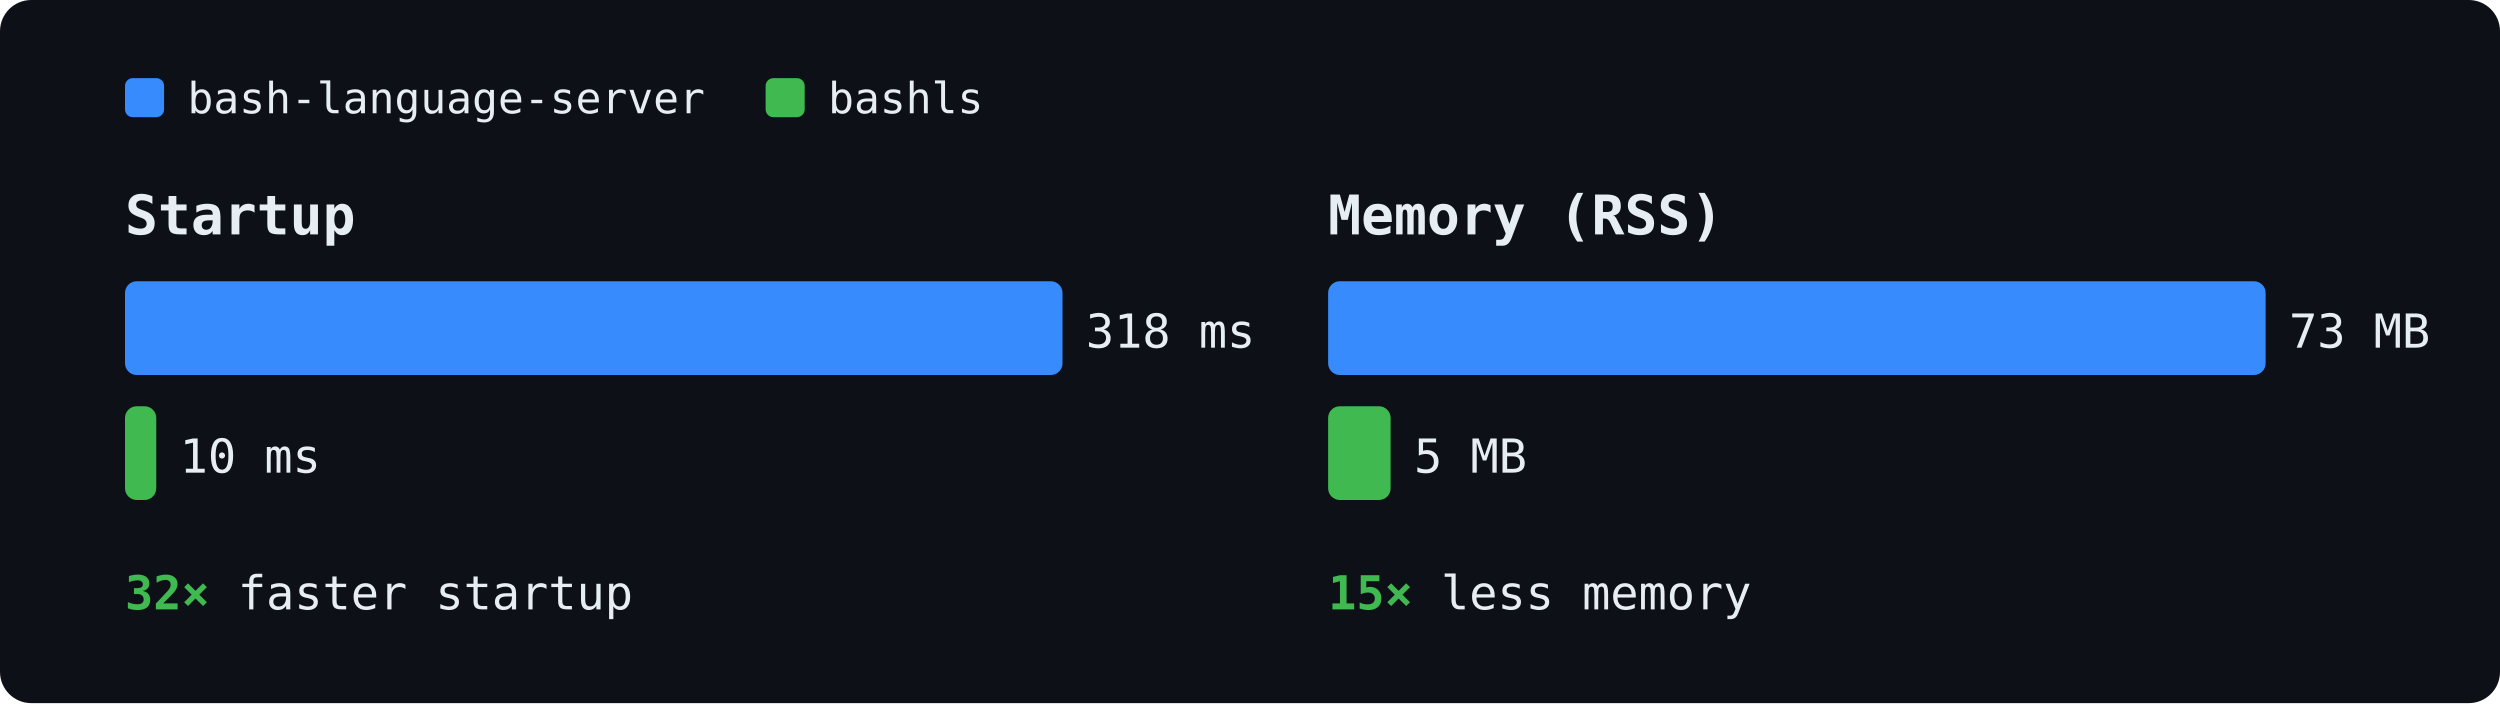
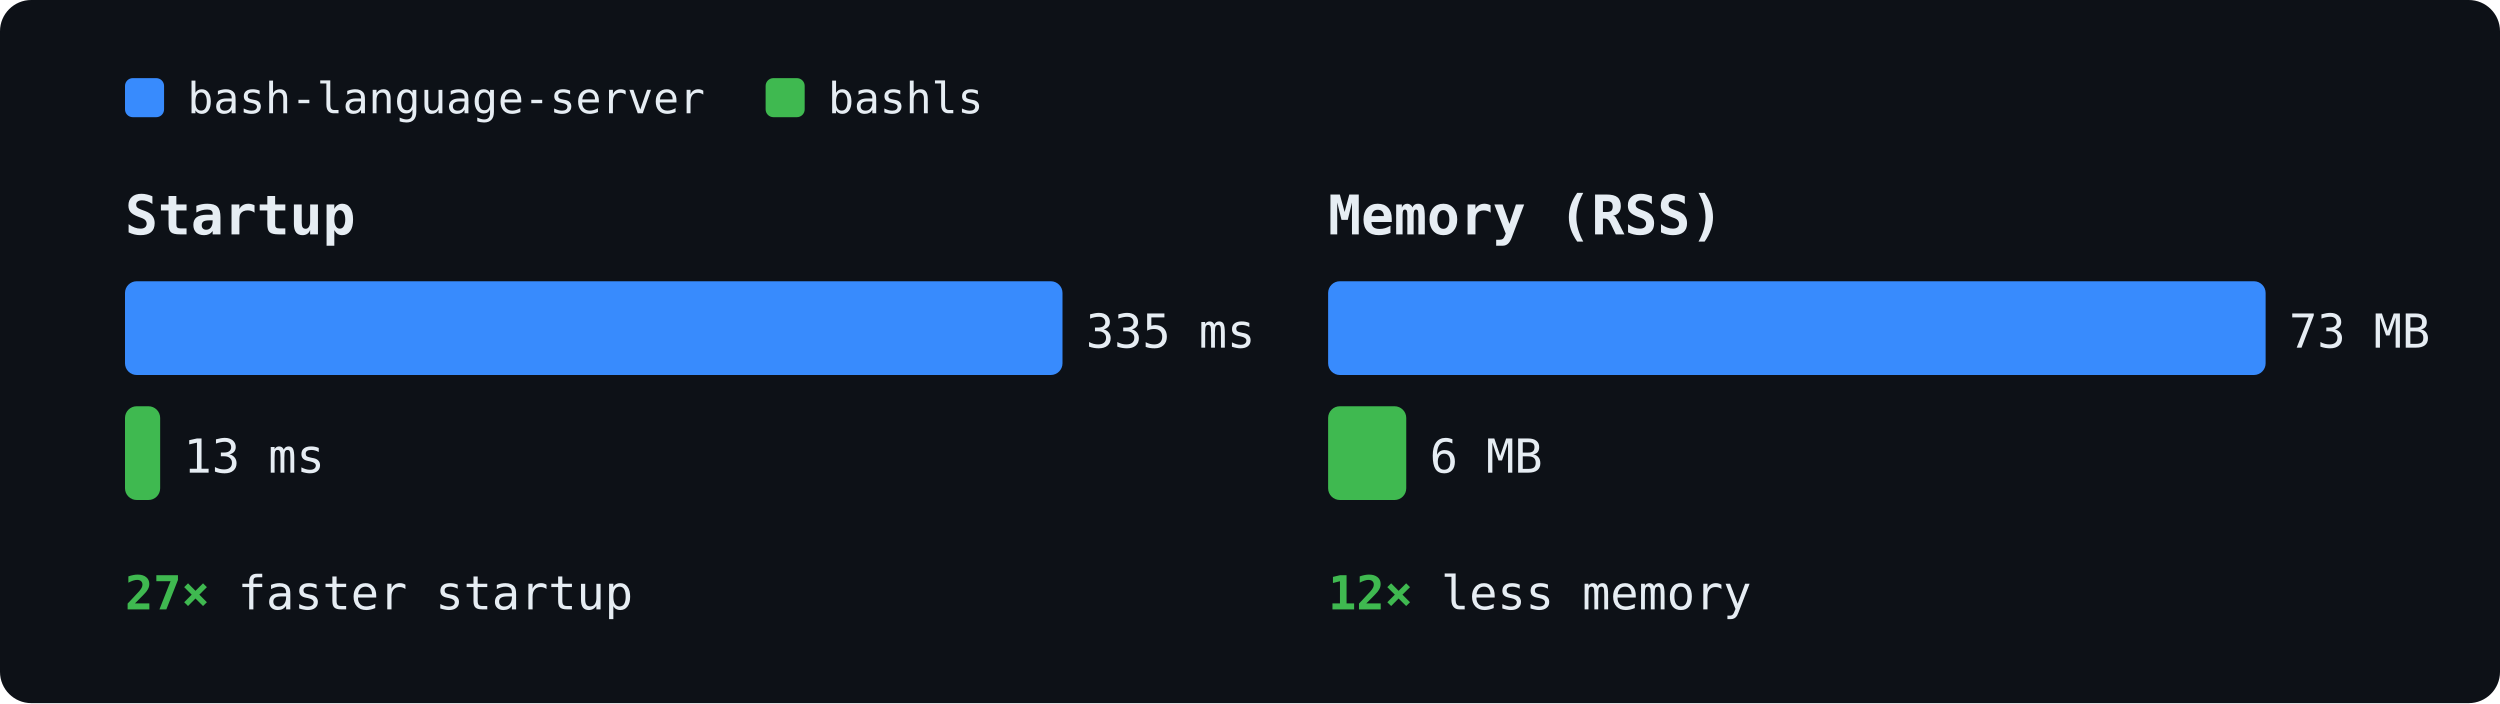
<svg xmlns="http://www.w3.org/2000/svg" width="640" height="180" font-family="ui-monospace,SFMono-Regular,Menlo,Monaco,Consolas,monospace" font-size="13">
  <rect width="640" height="180" fill="#0d1117" rx="8" />
  <rect x="32" y="20" width="10" height="10" fill="#388bfd" rx="2" />
  <text x="48" y="29" fill="#e6edf3" font-size="11">bash-language-server</text>
  <rect x="196" y="20" width="10" height="10" fill="#3fb950" rx="2" />
  <text x="212" y="29" fill="#e6edf3" font-size="11">bashls</text>
  <text x="32" y="60" fill="#e6edf3" font-size="14" font-weight="600">Startup</text>
  <rect x="32" y="72" width="240" height="24" fill="#388bfd" rx="3" />
-   <text x="278" y="89" fill="#e6edf3" font-size="12">318 ms</text>
-   <rect x="32" y="104" width="8" height="24" fill="#3fb950" rx="3" />
-   <text x="46" y="121" fill="#e6edf3" font-size="12">10 ms</text>
+   <text x="278" y="89" fill="#e6edf3" font-size="12">335 ms</text>
+   <rect x="32" y="104" width="9" height="24" fill="#3fb950" rx="3" />
+   <text x="47" y="121" fill="#e6edf3" font-size="12">13 ms</text>
  <text x="32" y="156" fill="#e6edf3" font-size="12">
-     <tspan font-weight="600" fill="#3fb950">32×</tspan> faster startup</text>
+     <tspan font-weight="600" fill="#3fb950">27×</tspan> faster startup</text>
  <text x="340" y="60" fill="#e6edf3" font-size="14" font-weight="600">Memory (RSS)</text>
  <rect x="340" y="72" width="240" height="24" fill="#388bfd" rx="3" />
  <text x="586" y="89" fill="#e6edf3" font-size="12">73 MB</text>
-   <rect x="340" y="104" width="16" height="24" fill="#3fb950" rx="3" />
-   <text x="362" y="121" fill="#e6edf3" font-size="12">5 MB</text>
+   <rect x="340" y="104" width="20" height="24" fill="#3fb950" rx="3" />
+   <text x="366" y="121" fill="#e6edf3" font-size="12">6 MB</text>
  <text x="340" y="156" fill="#e6edf3" font-size="12">
-     <tspan font-weight="600" fill="#3fb950">15×</tspan> less memory</text>
+     <tspan font-weight="600" fill="#3fb950">12×</tspan> less memory</text>
</svg>
